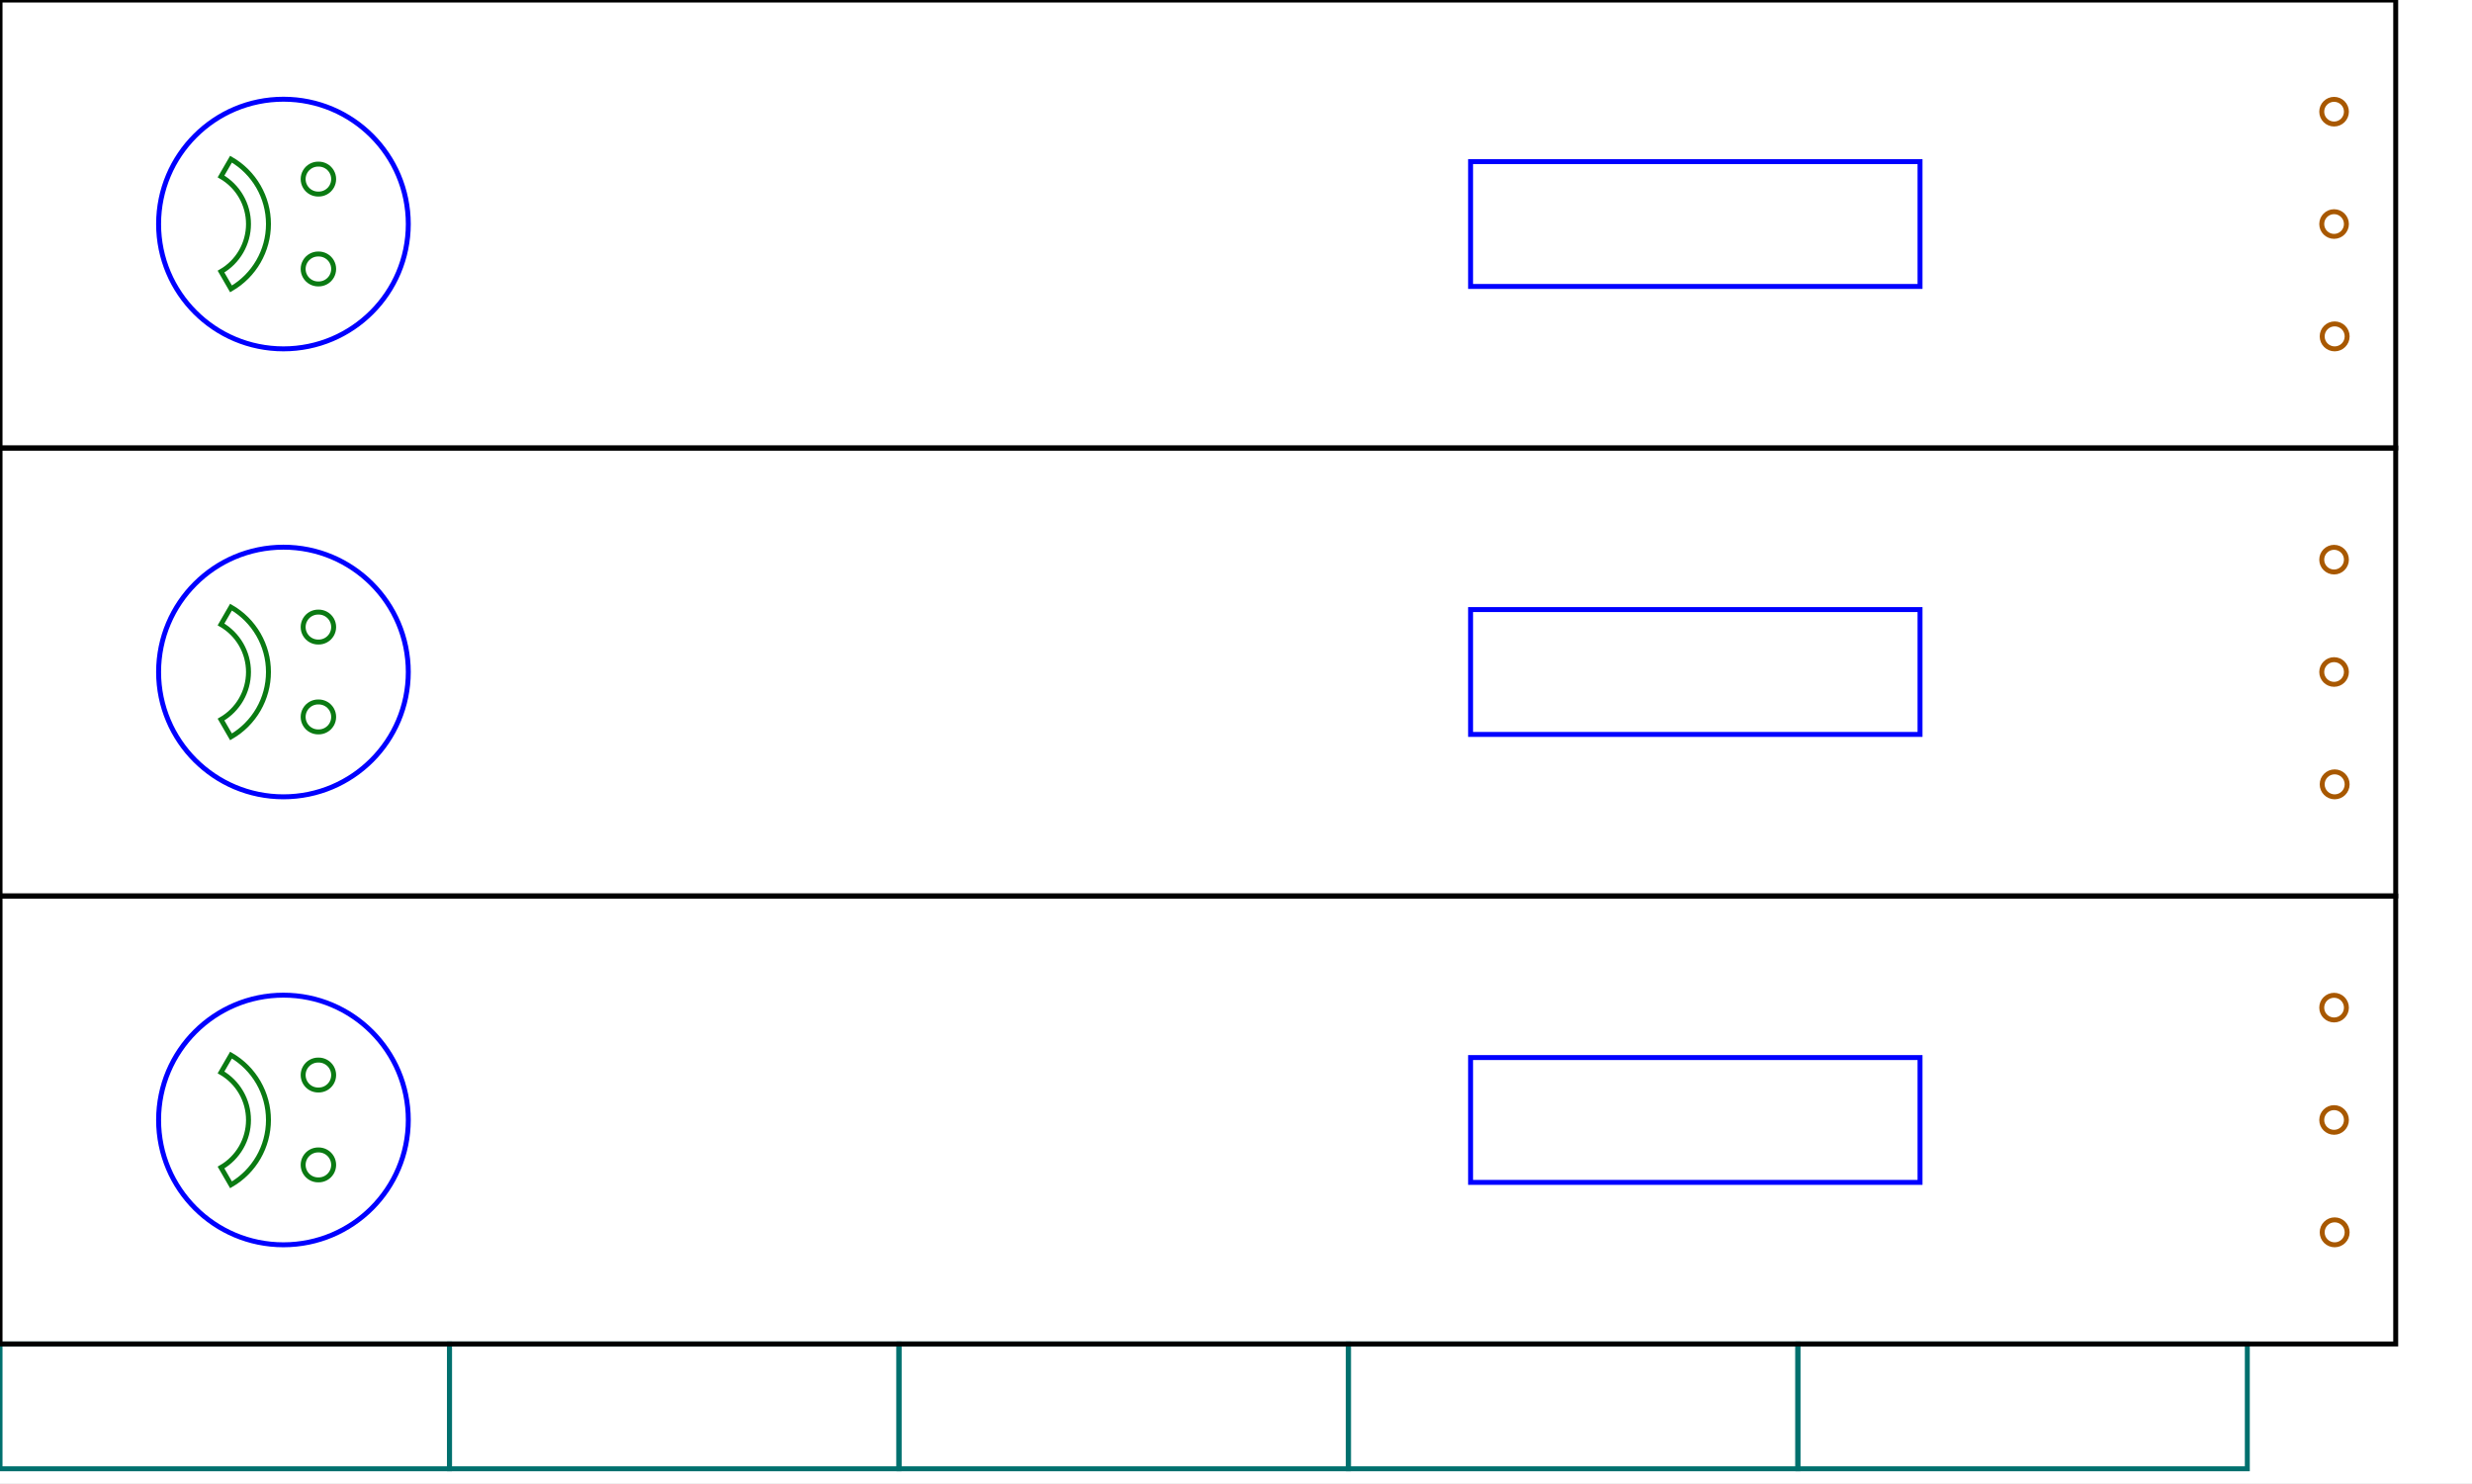
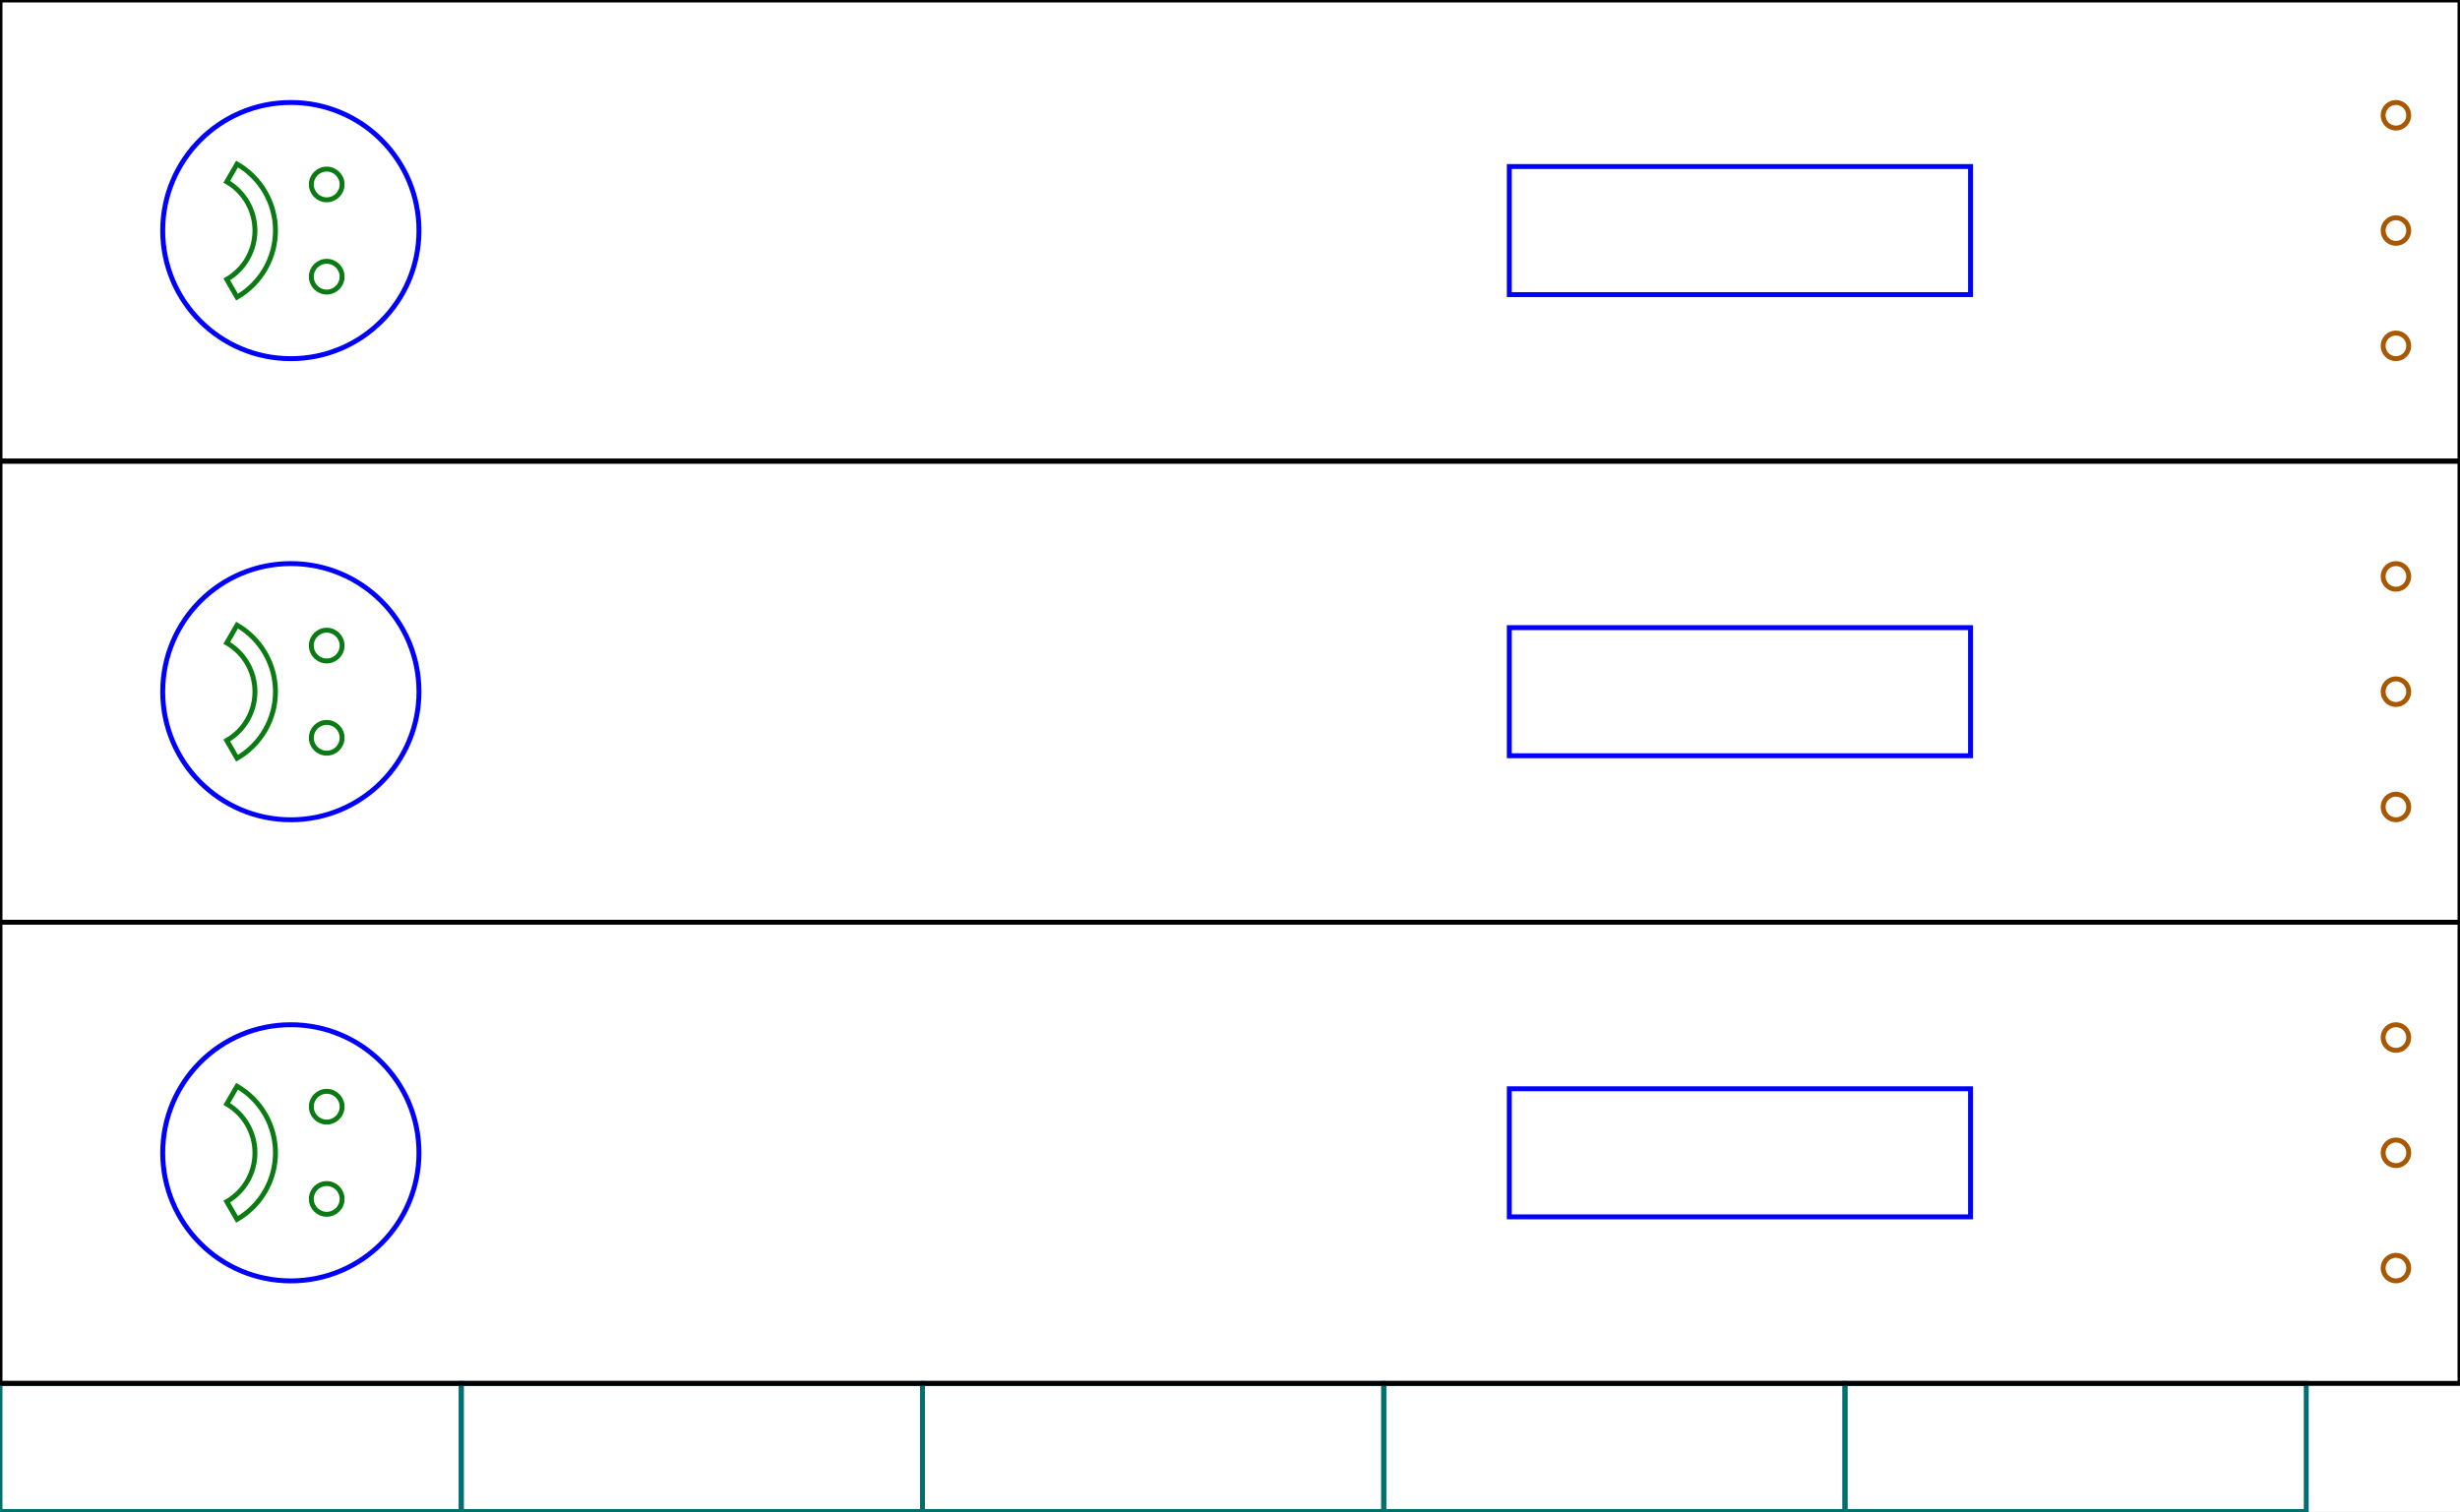
- <svg xmlns="http://www.w3.org/2000/svg" width="495mm" height="297mm" viewBox="0 0 495 297" version="1.1" id="svg1">
-   <rect x="0.0" y="0.0" width="495.0" height="297.0" fill="#ffffff" />
-   <defs id="defs1" />
-   <g id="layer1">
-     <rect style="fill:none;stroke:#000000;stroke-width:0.990;stroke-dasharray:none" id="rect1" width="479.715" height="89.715" x="0.008" y="0.008" />
-     <ellipse style="fill:none;stroke:#a85800;stroke-width:0.990;stroke-dasharray:none;stroke-opacity:1" id="path2" cx="467.382" cy="22.366" rx="2.471" ry="2.471" />
-     <ellipse style="fill:none;stroke:#a85800;stroke-width:0.990;stroke-dasharray:none;stroke-opacity:1" id="path2-5" cx="467.382" cy="44.866" rx="2.471" ry="2.471" />
-     <circle style="fill:none;stroke:#a85800;stroke-width:0.990;stroke-dasharray:none;stroke-opacity:1" id="path2-5-8" cx="467.5" cy="67.366" r="2.5" />
-     <rect style="fill:none;stroke:#00706e;stroke-width:0.990;stroke-dasharray:none;stroke-opacity:1" id="rect2" width="90" height="25" x="0.008" y="269.152" />
-     <rect style="fill:none;stroke:#00706e;stroke-width:0.990;stroke-dasharray:none;stroke-opacity:1" id="rect2-9" width="90" height="25" x="90.008" y="269.152" />
-     <rect style="fill:none;stroke:#00706e;stroke-width:0.990;stroke-dasharray:none;stroke-opacity:1" id="rect2-2" width="90" height="25" x="180.008" y="269.152" />
-     <rect style="fill:none;stroke:#00706e;stroke-width:0.990;stroke-dasharray:none;stroke-opacity:1" id="rect2-97" width="90" height="25" x="270.008" y="269.152" />
-     <rect style="fill:none;stroke:#00706e;stroke-width:0.990;stroke-dasharray:none;stroke-opacity:1" id="rect2-97-0" width="90" height="25" x="360.008" y="269.152" />
-     <rect style="fill:none;stroke:#0000ff;stroke-width:0.990;stroke-dasharray:none;stroke-opacity:1" id="rect2-5" width="90" height="25" x="294.473" y="32.366" />
-     <path d="m 46.258,57.854 a 15,14.998 0 0 0 0,-25.977 l -2,3.463 a 11,10.998 0 0 1 0,19.05 z" id="path4" style="fill:none;stroke:#0a7a12;stroke-width:0.990;stroke-dasharray:none;stroke-opacity:1;" />
-     <path d="m 63.758,50.865 a 3,3 0 1 0 0,5.999 3,3 0 1 0 0,-5.999 z" id="path3" style="fill:none;stroke:#0a7a12;stroke-width:0.990;stroke-dasharray:none;stroke-opacity:1;" />
-     <path d="m 63.758,32.867 a 3,3 0 1 0 0,5.999 3,3 0 1 0 0,-5.999 z" id="path2-2" style="fill:none;stroke:#0a7a12;stroke-width:0.990;stroke-dasharray:none;stroke-opacity:1;" />
-     <path d="m 81.758,44.866 a 25,24.996 0 1 0 -50,0 25,24.996 0 1 0 50,0 z" id="path1" style="fill:none;stroke:#0000ff;stroke-width:0.990;stroke-dasharray:none;stroke-opacity:1;" />
-     <rect style="fill:none;stroke:#000000;stroke-width:0.990;stroke-dasharray:none;" id="rect1-4" width="479.715" height="89.715" x="0.008" y="89.723" />
-     <ellipse style="fill:none;stroke:#a85800;stroke-width:0.990;stroke-dasharray:none;stroke-opacity:1;" id="path2-23" cx="467.382" cy="112.08" rx="2.471" ry="2.471" />
-     <ellipse style="fill:none;stroke:#a85800;stroke-width:0.990;stroke-dasharray:none;stroke-opacity:1;" id="path2-5-3" cx="467.382" cy="134.58" rx="2.471" ry="2.471" />
-     <circle style="fill:none;stroke:#a85800;stroke-width:0.990;stroke-dasharray:none;stroke-opacity:1;" id="path2-5-8-7" cx="467.5" cy="157.08" r="2.5" />
-     <rect style="fill:none;stroke:#0000ff;stroke-width:0.990;stroke-dasharray:none;stroke-opacity:1" id="rect2-5-0" width="90" height="25" x="294.473" y="122.08" />
-     <path d="m 46.258,147.569 a 15,14.998 0 0 0 0,-25.977 l -2,3.463 a 11,10.998 0 0 1 0,19.05 z" id="path4-0" style="fill:none;stroke:#0a7a12;stroke-width:0.990;stroke-dasharray:none;stroke-opacity:1;" />
-     <path d="m 63.758,140.579 a 3,3 0 1 0 0,5.999 3,3 0 1 0 0,-5.999 z" id="path3-1" style="fill:none;stroke:#0a7a12;stroke-width:0.990;stroke-dasharray:none;stroke-opacity:1;" />
-     <path d="m 63.758,122.582 a 3,3 0 1 0 0,5.999 3,3 0 1 0 0,-5.999 z" id="path2-2-0" style="fill:none;stroke:#0a7a12;stroke-width:0.990;stroke-dasharray:none;stroke-opacity:1;" />
-     <path d="m 81.758,134.58 a 25,24.996 0 1 0 -50,0 25,24.996 0 1 0 50,0 z" id="path1-3" style="fill:none;stroke:#0000ff;stroke-width:0.990;stroke-dasharray:none;stroke-opacity:1;" />
-     <rect style="fill:none;stroke:#000000;stroke-width:0.990;stroke-dasharray:none;" id="rect1-3" width="479.715" height="89.715" x="0.008" y="179.438" />
-     <ellipse style="fill:none;stroke:#a85800;stroke-width:0.990;stroke-dasharray:none;stroke-opacity:1;" id="path2-6" cx="467.382" cy="201.795" rx="2.471" ry="2.471" />
-     <ellipse style="fill:none;stroke:#a85800;stroke-width:0.990;stroke-dasharray:none;stroke-opacity:1;" id="path2-5-0" cx="467.382" cy="224.295" rx="2.471" ry="2.471" />
-     <circle style="fill:none;stroke:#a85800;stroke-width:0.990;stroke-dasharray:none;stroke-opacity:1;" id="path2-5-8-4" cx="467.5" cy="246.795" r="2.5" />
-     <rect style="fill:none;stroke:#0000ff;stroke-width:0.990;stroke-dasharray:none;stroke-opacity:1" id="rect2-5-09" width="90" height="25" x="294.473" y="211.795" />
-     <path d="m 46.258,237.283 a 15,14.998 0 0 0 0,-25.977 l -2,3.463 a 11,10.998 0 0 1 0,19.05 z" id="path4-2" style="fill:none;stroke:#0a7a12;stroke-width:0.990;stroke-dasharray:none;stroke-opacity:1;" />
-     <path d="m 63.758,230.294 a 3,3 0 1 0 0,5.999 3,3 0 1 0 0,-5.999 z" id="path3-4" style="fill:none;stroke:#0a7a12;stroke-width:0.990;stroke-dasharray:none;stroke-opacity:1;" />
-     <path d="m 63.758,212.297 a 3,3 0 1 0 0,5.999 3,3 0 1 0 0,-5.999 z" id="path2-2-9" style="fill:none;stroke:#0a7a12;stroke-width:0.990;stroke-dasharray:none;stroke-opacity:1;" />
-     <path d="m 81.758,224.295 a 25,24.996 0 1 0 -50,0 25,24.996 0 1 0 50,0 z" id="path1-2" style="fill:none;stroke:#0000ff;stroke-width:0.990;stroke-dasharray:none;stroke-opacity:1;" />
+ <svg xmlns="http://www.w3.org/2000/svg" width="480mm" height="295mm" viewBox="0 0 480 295">
+   <rect x="0.0" y="0.0" width="480.0" height="295.0" fill="#ffffff" />
+   <g fill="none" stroke="#0000ff" stroke-width="0.960">
+     <circle cx="56.75" cy="45" r="25" />
+     <rect x="294.5" y="32.5" width="90" height="25" />
+     <circle cx="56.75" cy="135" r="25" />
+     <rect x="294.5" y="122.5" width="90" height="25" />
+     <circle cx="56.75" cy="225" r="25" />
+     <rect x="294.5" y="212.5" width="90" height="25" />
+   </g>
+   <g fill="none" stroke="#0a7a12" stroke-width="0.960">
+     <circle cx="63.75" cy="36" r="3" />
+     <circle cx="63.75" cy="54" r="3" />
+     <path d="M 46.25,32.01 A 15,15 0 0 1 46.25,57.99 L 44.25,54.526 A 11,11 0 0 0 44.25,35.474 Z" />
+     <circle cx="63.75" cy="126" r="3" />
+     <circle cx="63.75" cy="144" r="3" />
+     <path d="M 46.25,122.01 A 15,15 0 0 1 46.25,147.99 L 44.25,144.526 A 11,11 0 0 0 44.25,125.474 Z" />
+     <circle cx="63.75" cy="216" r="3" />
+     <circle cx="63.75" cy="234" r="3" />
+     <path d="M 46.25,212.01 A 15,15 0 0 1 46.25,237.99 L 44.25,234.526 A 11,11 0 0 0 44.25,215.474 Z" />
+   </g>
+   <g fill="none" stroke="#a85800" stroke-width="0.960">
+     <circle cx="467.5" cy="22.5" r="2.5" />
+     <circle cx="467.5" cy="45" r="2.5" />
+     <circle cx="467.5" cy="67.5" r="2.5" />
+     <circle cx="467.5" cy="112.5" r="2.5" />
+     <circle cx="467.5" cy="135" r="2.5" />
+     <circle cx="467.5" cy="157.5" r="2.5" />
+     <circle cx="467.5" cy="202.5" r="2.5" />
+     <circle cx="467.5" cy="225" r="2.5" />
+     <circle cx="467.5" cy="247.5" r="2.5" />
+   </g>
+   <g fill="none" stroke="#00706e" stroke-width="0.960">
+     <rect x="0" y="270" width="90" height="25" />
+     <rect x="90" y="270" width="90" height="25" />
+     <rect x="180" y="270" width="90" height="25" />
+     <rect x="270" y="270" width="90" height="25" />
+     <rect x="360" y="270" width="90" height="25" />
+   </g>
+   <g fill="none" stroke="#000000" stroke-width="0.960">
+     <rect x="0" y="0" width="480" height="90" />
+     <rect x="0" y="90" width="480" height="90" />
+     <rect x="0" y="180" width="480" height="90" />
  </g>
</svg>
